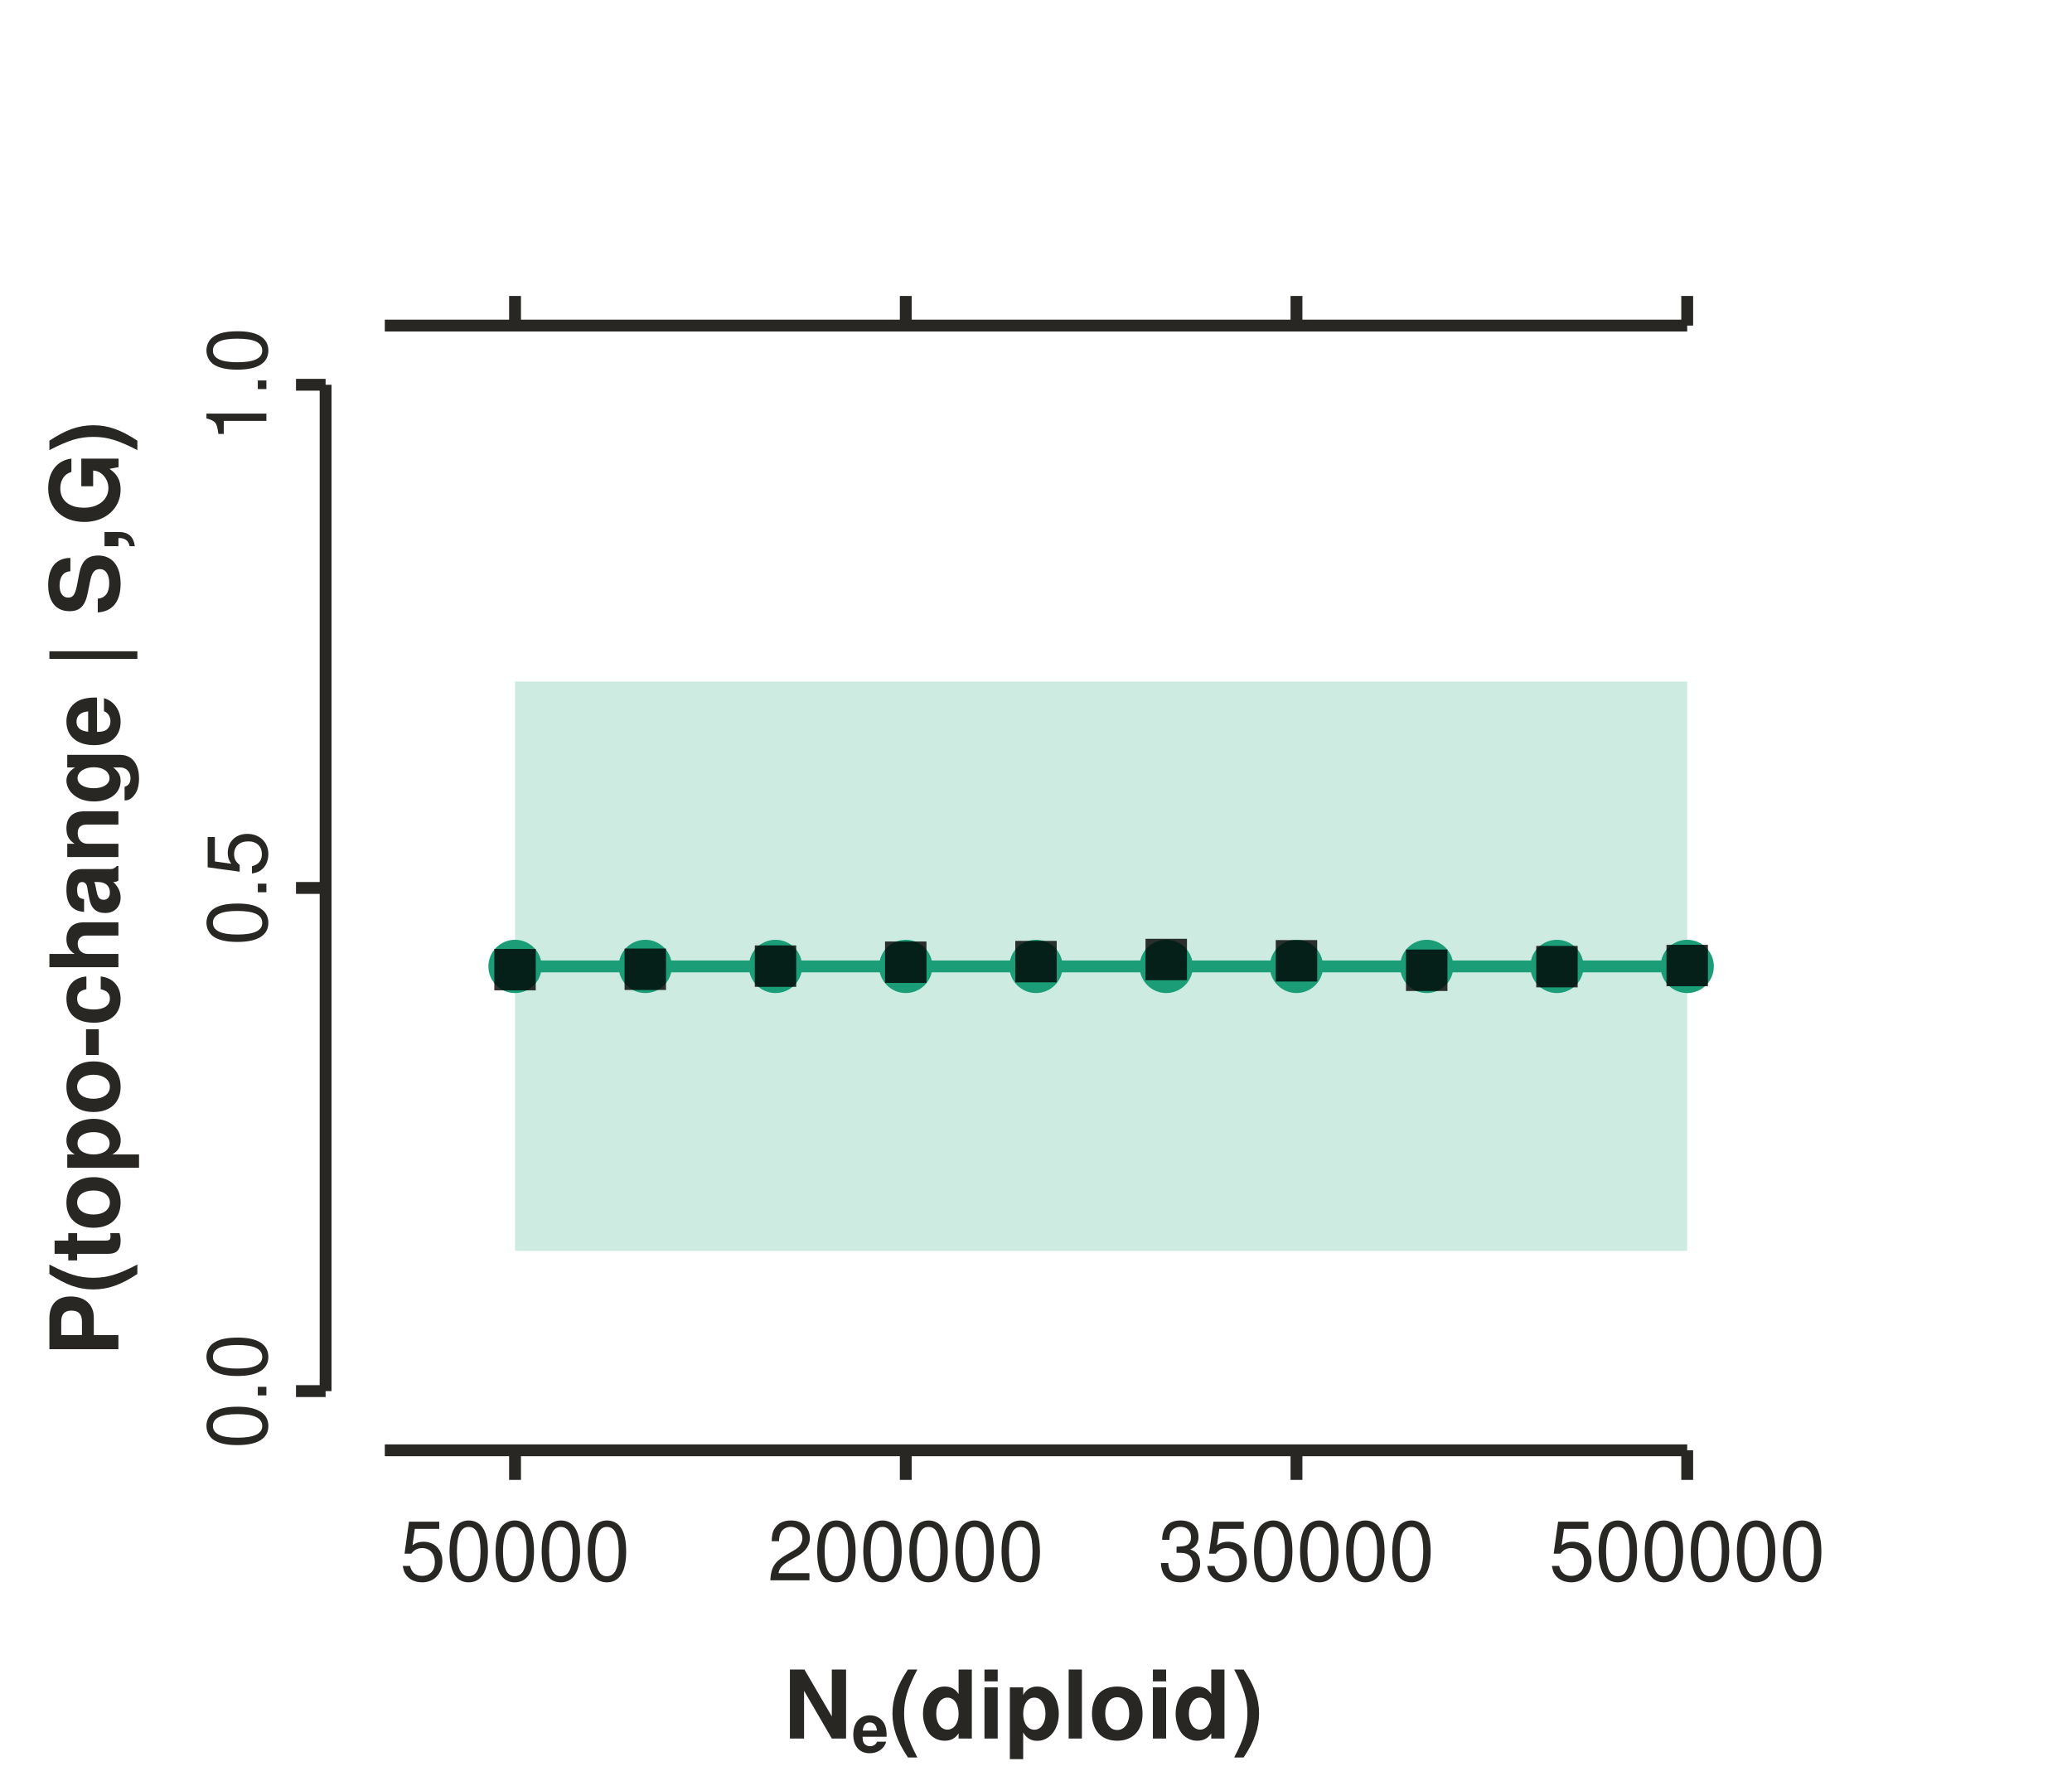
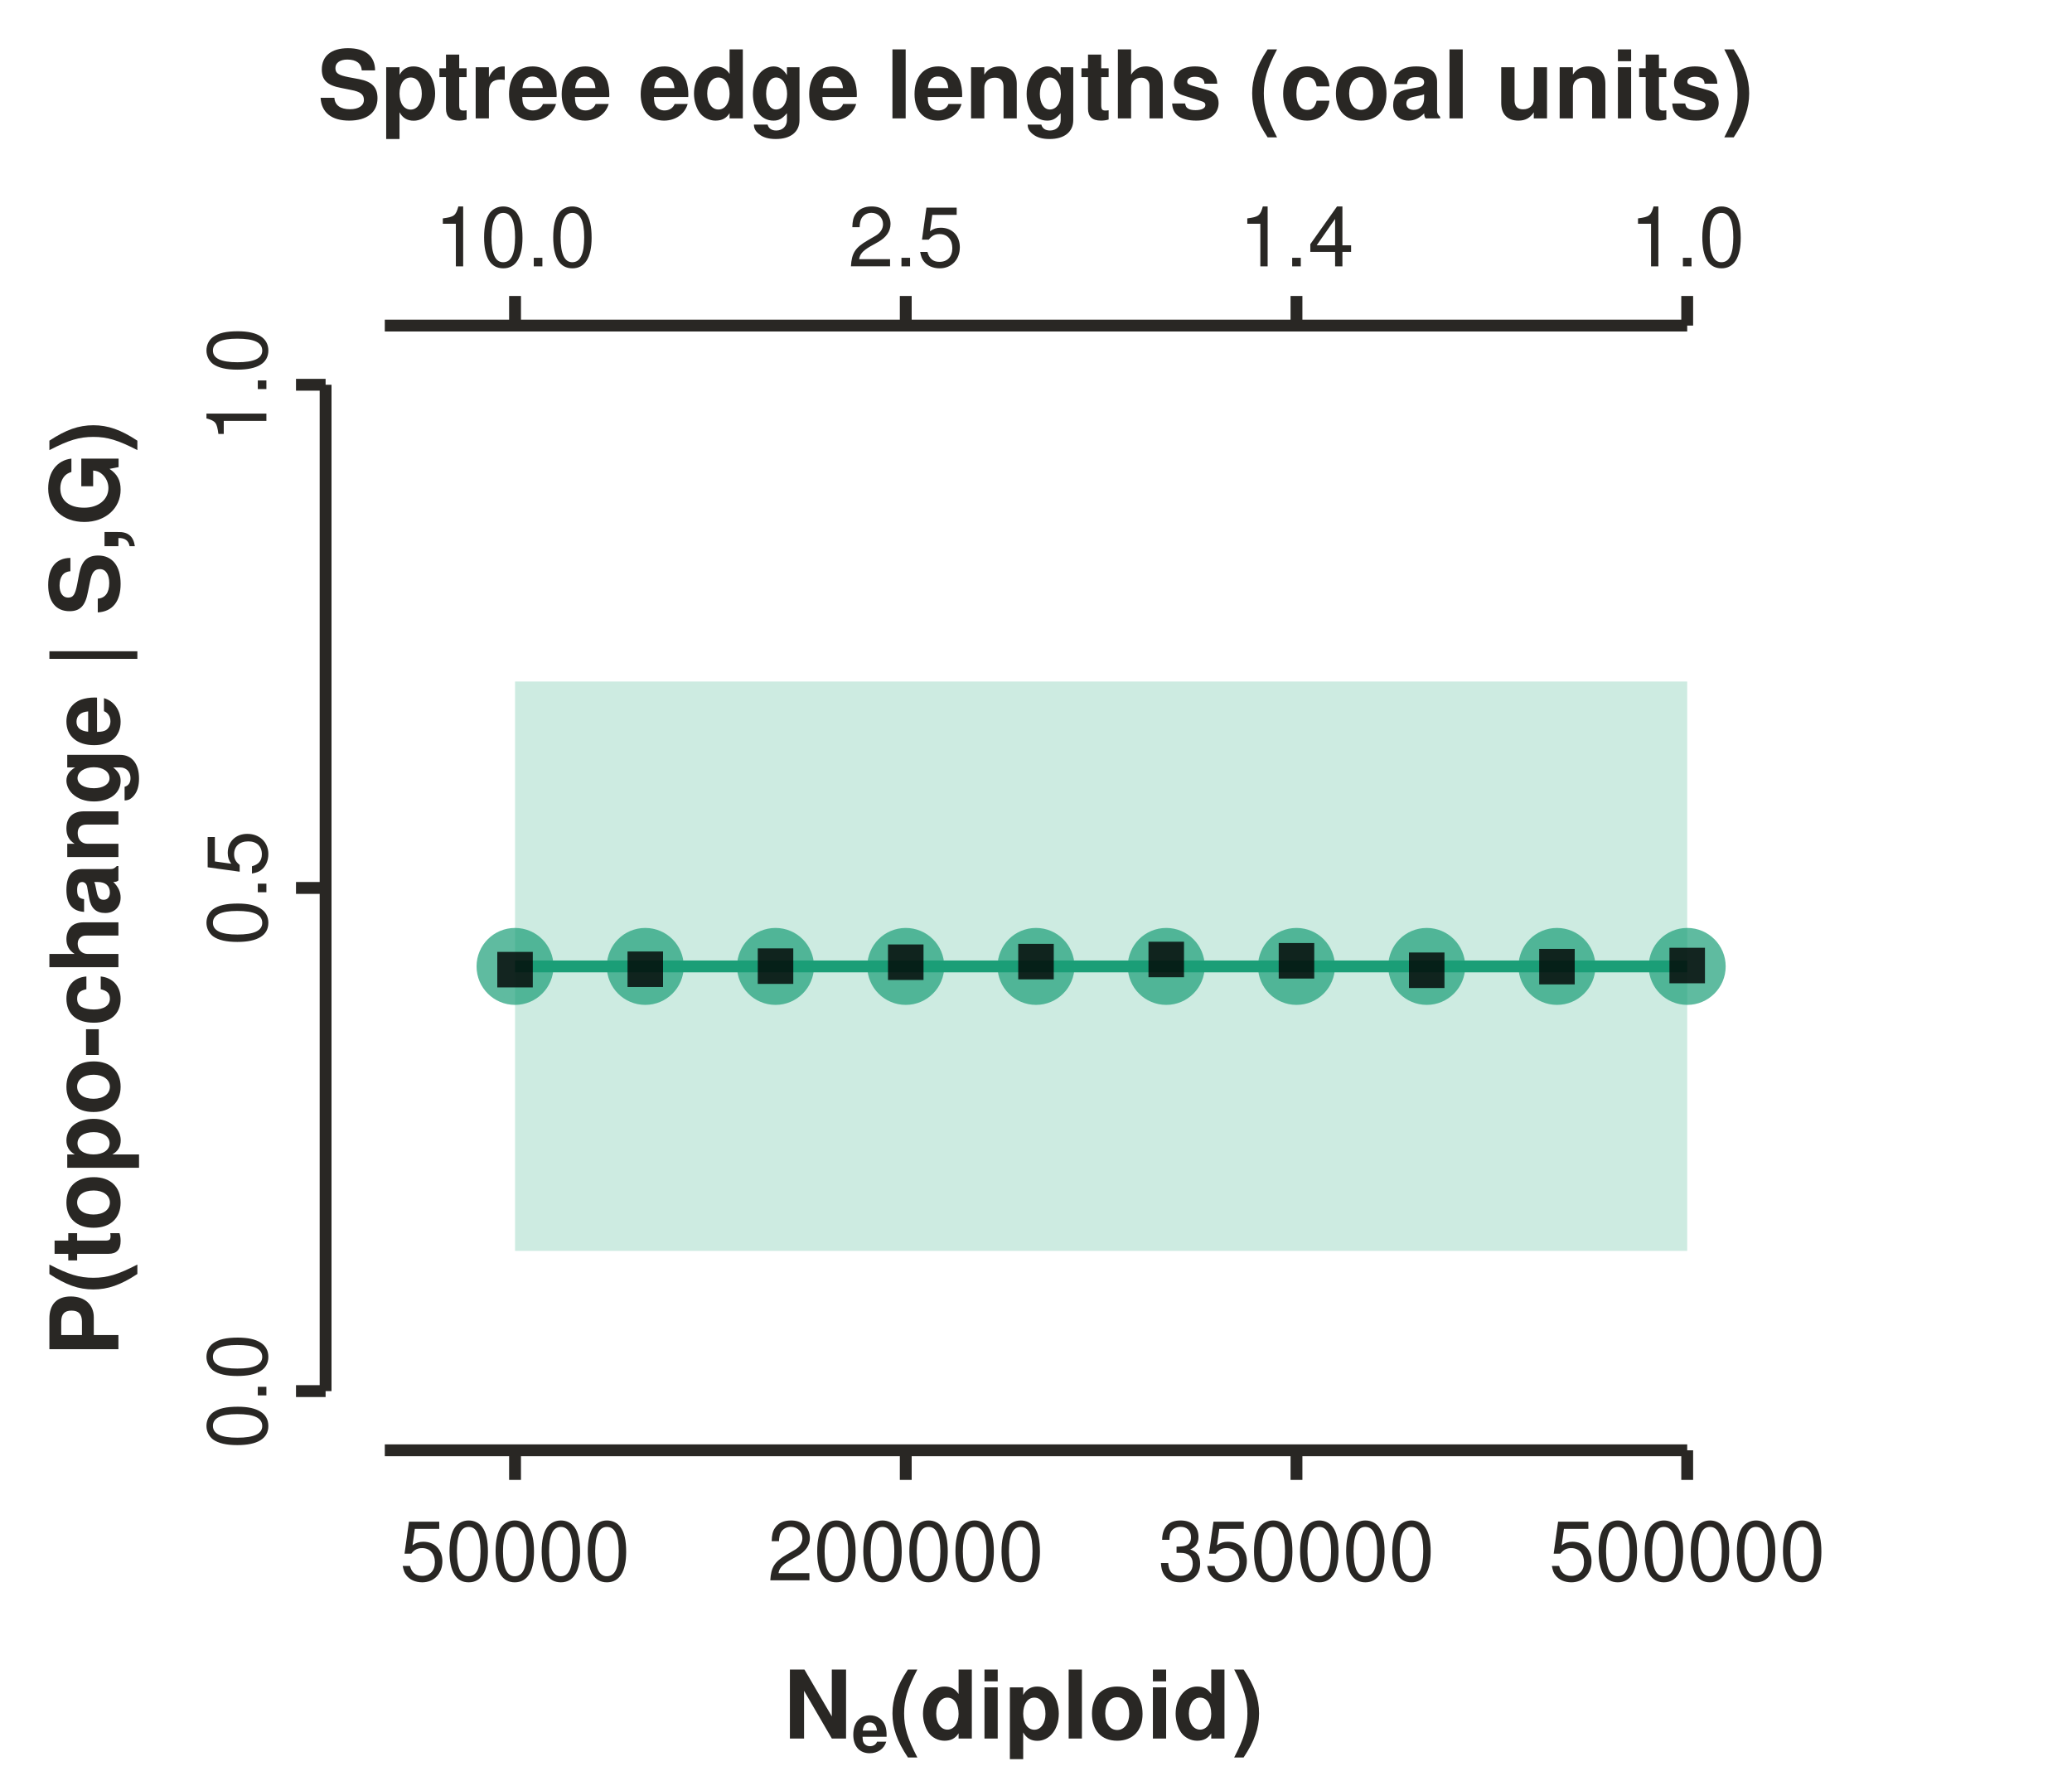
- <svg xmlns="http://www.w3.org/2000/svg" class="toyplot-canvas-Canvas" width="350.0px" height="300.0px" viewBox="0 0 350.0 300.0" preserveAspectRatio="xMidYMid meet" style="background-color:transparent;border-color:#292724;border-style:none;border-width:1.0;fill:rgb(16.1%,15.3%,14.1%);fill-opacity:1.0;font-family:Helvetica;font-size:12px;opacity:1.0;stroke:rgb(16.1%,15.3%,14.1%);stroke-opacity:1.0;stroke-width:1.0" id="tf78e50b14e5541269b4ec52e471e7f07">
-   <g class="toyplot-coordinates-Cartesian" id="te81c373298844452821a7efd495e95c3">
-     <clipPath id="tdd641b30dafb4a07b2b8f085fada870f">
+ <svg xmlns="http://www.w3.org/2000/svg" class="toyplot-canvas-Canvas" width="350.0px" height="300.0px" viewBox="0 0 350.0 300.0" preserveAspectRatio="xMidYMid meet" style="background-color:transparent;border-color:#292724;border-style:none;border-width:1.0;fill:rgb(16.1%,15.3%,14.1%);fill-opacity:1.0;font-family:Helvetica;font-size:12px;opacity:1.0;stroke:rgb(16.1%,15.3%,14.1%);stroke-opacity:1.0;stroke-width:1.0" id="t9bccaa776c51488889e4967520158c17">
+   <g class="toyplot-coordinates-Cartesian" id="ta27430f30176423d82a2272a9510b890">
+     <clipPath id="tf06e3a2710954962acf22aa47188ecec">
      <rect x="55.0" y="55.0" width="240.0" height="190.0" />
    </clipPath>
-     <g clip-path="url(#tdd641b30dafb4a07b2b8f085fada870f)">
-       <g class="toyplot-mark-FillBoundaries" style="stroke:none" id="t7b37b2b01041452096413722e512be1d">
+     <g clip-path="url(#tf06e3a2710954962acf22aa47188ecec)">
+       <g class="toyplot-mark-FillBoundaries" style="stroke:none" id="t9e0aeae1b42c4d538805015b496c3639">
        <polygon points="87.0,211.312 109.0,211.312 131.0,211.312 153.0,211.312 175.0,211.312 197.0,211.312 219.0,211.312 241.0,211.312 263.0,211.312 285.0,211.312 285.0,115.131 263.0,115.131 241.0,115.131 219.0,115.131 197.0,115.131 175.0,115.131 153.0,115.131 131.0,115.131 109.0,115.131 87.0,115.131" style="fill:rgb(40%,76.1%,64.7%);fill-opacity:1.0;opacity:0.33;stroke:none" />
      </g>
-       <g class="toyplot-mark-Plot" style="fill:none" id="tb43e67fa805143bcaed60a24715c24ec">
+       <g class="toyplot-mark-Plot" style="fill:none" id="taaecc611145a4ce0bb586a04e98b84d1">
        <g class="toyplot-Series">
          <path d="M 87.0 163.257 L 109.0 163.257 L 131.0 163.257 L 153.0 163.257 L 175.0 163.257 L 197.0 163.257 L 219.0 163.257 L 241.0 163.257 L 263.0 163.257 L 285.0 163.257" style="stroke:rgb(10.6%,62%,46.7%);stroke-opacity:1.0;stroke-width:2.0" />
        </g>
      </g>
-       <g class="toyplot-mark-Point" id="t3c3a41c6da73443b8bedeb1f0b13d2f3">
+       <g class="toyplot-mark-Point" id="tc35007cf3ed14cdbae020c255d04a38f">
        <g class="toyplot-Series">
-           <g style="fill:rgb(10.6%,62%,46.7%);fill-opacity:1.0;opacity:1.0;stroke:rgb(10.6%,62%,46.7%);stroke-opacity:1.0" class="toyplot-Datum" transform="translate(87.0, 163.2571)">
-             <circle r="4.0" />
+           <g style="fill:rgb(10.6%,62%,46.7%);fill-opacity:1.0;opacity:0.7;stroke:rgb(10.6%,62%,46.7%);stroke-opacity:1.0" class="toyplot-Datum" transform="translate(87.0, 163.2571)">
+             <circle r="6.0" />
          </g>
-           <g style="fill:rgb(10.6%,62%,46.7%);fill-opacity:1.0;opacity:1.0;stroke:rgb(10.6%,62%,46.7%);stroke-opacity:1.0" class="toyplot-Datum" transform="translate(109.0, 163.2571)">
-             <circle r="4.0" />
+           <g style="fill:rgb(10.6%,62%,46.7%);fill-opacity:1.0;opacity:0.7;stroke:rgb(10.6%,62%,46.7%);stroke-opacity:1.0" class="toyplot-Datum" transform="translate(109.0, 163.2571)">
+             <circle r="6.0" />
          </g>
-           <g style="fill:rgb(10.6%,62%,46.7%);fill-opacity:1.0;opacity:1.0;stroke:rgb(10.6%,62%,46.7%);stroke-opacity:1.0" class="toyplot-Datum" transform="translate(131.0, 163.2571)">
-             <circle r="4.0" />
+           <g style="fill:rgb(10.6%,62%,46.7%);fill-opacity:1.0;opacity:0.7;stroke:rgb(10.6%,62%,46.7%);stroke-opacity:1.0" class="toyplot-Datum" transform="translate(131.0, 163.2571)">
+             <circle r="6.0" />
          </g>
-           <g style="fill:rgb(10.6%,62%,46.7%);fill-opacity:1.0;opacity:1.0;stroke:rgb(10.6%,62%,46.7%);stroke-opacity:1.0" class="toyplot-Datum" transform="translate(153.0, 163.2571)">
-             <circle r="4.0" />
+           <g style="fill:rgb(10.6%,62%,46.7%);fill-opacity:1.0;opacity:0.7;stroke:rgb(10.6%,62%,46.7%);stroke-opacity:1.0" class="toyplot-Datum" transform="translate(153.0, 163.2571)">
+             <circle r="6.0" />
          </g>
-           <g style="fill:rgb(10.6%,62%,46.7%);fill-opacity:1.0;opacity:1.0;stroke:rgb(10.6%,62%,46.7%);stroke-opacity:1.0" class="toyplot-Datum" transform="translate(175.0, 163.2571)">
-             <circle r="4.0" />
+           <g style="fill:rgb(10.6%,62%,46.7%);fill-opacity:1.0;opacity:0.7;stroke:rgb(10.6%,62%,46.7%);stroke-opacity:1.0" class="toyplot-Datum" transform="translate(175.0, 163.2571)">
+             <circle r="6.0" />
          </g>
-           <g style="fill:rgb(10.6%,62%,46.7%);fill-opacity:1.0;opacity:1.0;stroke:rgb(10.6%,62%,46.7%);stroke-opacity:1.0" class="toyplot-Datum" transform="translate(197.0, 163.2571)">
-             <circle r="4.0" />
+           <g style="fill:rgb(10.6%,62%,46.7%);fill-opacity:1.0;opacity:0.7;stroke:rgb(10.6%,62%,46.7%);stroke-opacity:1.0" class="toyplot-Datum" transform="translate(197.0, 163.2571)">
+             <circle r="6.0" />
          </g>
-           <g style="fill:rgb(10.6%,62%,46.7%);fill-opacity:1.0;opacity:1.0;stroke:rgb(10.6%,62%,46.7%);stroke-opacity:1.0" class="toyplot-Datum" transform="translate(219.0, 163.2571)">
-             <circle r="4.0" />
+           <g style="fill:rgb(10.6%,62%,46.7%);fill-opacity:1.0;opacity:0.7;stroke:rgb(10.6%,62%,46.7%);stroke-opacity:1.0" class="toyplot-Datum" transform="translate(219.0, 163.2571)">
+             <circle r="6.0" />
          </g>
-           <g style="fill:rgb(10.6%,62%,46.7%);fill-opacity:1.0;opacity:1.0;stroke:rgb(10.6%,62%,46.7%);stroke-opacity:1.0" class="toyplot-Datum" transform="translate(241.0, 163.2571)">
-             <circle r="4.0" />
+           <g style="fill:rgb(10.6%,62%,46.7%);fill-opacity:1.0;opacity:0.7;stroke:rgb(10.6%,62%,46.7%);stroke-opacity:1.0" class="toyplot-Datum" transform="translate(241.0, 163.2571)">
+             <circle r="6.0" />
          </g>
-           <g style="fill:rgb(10.6%,62%,46.7%);fill-opacity:1.0;opacity:1.0;stroke:rgb(10.6%,62%,46.7%);stroke-opacity:1.0" class="toyplot-Datum" transform="translate(263.0, 163.2571)">
-             <circle r="4.0" />
+           <g style="fill:rgb(10.6%,62%,46.7%);fill-opacity:1.0;opacity:0.7;stroke:rgb(10.6%,62%,46.7%);stroke-opacity:1.0" class="toyplot-Datum" transform="translate(263.0, 163.2571)">
+             <circle r="6.0" />
          </g>
-           <g style="fill:rgb(10.6%,62%,46.7%);fill-opacity:1.0;opacity:1.0;stroke:rgb(10.6%,62%,46.7%);stroke-opacity:1.0" class="toyplot-Datum" transform="translate(285.0, 163.2571)">
-             <circle r="4.0" />
+           <g style="fill:rgb(10.6%,62%,46.7%);fill-opacity:1.0;opacity:0.7;stroke:rgb(10.6%,62%,46.7%);stroke-opacity:1.0" class="toyplot-Datum" transform="translate(285.0, 163.2571)">
+             <circle r="6.0" />
          </g>
        </g>
      </g>
-       <g class="toyplot-mark-Point" id="t82709d725ca3407f9afb70e71ef14a0a">
+       <g class="toyplot-mark-Point" id="t20fd59af55cc42e6bde709613688ecd8">
        <g class="toyplot-Series">
          <g style="fill:rgb(0%,0%,0%);fill-opacity:1.0;opacity:0.8;stroke:none" class="toyplot-Datum" transform="translate(87.0, 163.804)">
-             <rect x="-3.5" y="-3.5" width="7.0" height="7.0" />
+             <rect x="-3.0" y="-3.0" width="6.0" height="6.0" />
          </g>
          <g style="fill:rgb(0%,0%,0%);fill-opacity:1.0;opacity:0.8;stroke:none" class="toyplot-Datum" transform="translate(109.0, 163.736)">
-             <rect x="-3.5" y="-3.5" width="7.0" height="7.0" />
+             <rect x="-3.0" y="-3.0" width="6.0" height="6.0" />
          </g>
          <g style="fill:rgb(0%,0%,0%);fill-opacity:1.0;opacity:0.8;stroke:none" class="toyplot-Datum" transform="translate(131.0, 163.209)">
-             <rect x="-3.5" y="-3.5" width="7.0" height="7.0" />
+             <rect x="-3.0" y="-3.0" width="6.0" height="6.0" />
          </g>
          <g style="fill:rgb(0%,0%,0%);fill-opacity:1.0;opacity:0.8;stroke:none" class="toyplot-Datum" transform="translate(153.0, 162.546)">
-             <rect x="-3.5" y="-3.5" width="7.0" height="7.0" />
+             <rect x="-3.0" y="-3.0" width="6.0" height="6.0" />
          </g>
          <g style="fill:rgb(0%,0%,0%);fill-opacity:1.0;opacity:0.8;stroke:none" class="toyplot-Datum" transform="translate(175.0, 162.444)">
-             <rect x="-3.5" y="-3.5" width="7.0" height="7.0" />
+             <rect x="-3.0" y="-3.0" width="6.0" height="6.0" />
          </g>
          <g style="fill:rgb(0%,0%,0%);fill-opacity:1.0;opacity:0.8;stroke:none" class="toyplot-Datum" transform="translate(197.0, 162.087)">
-             <rect x="-3.5" y="-3.5" width="7.0" height="7.0" />
+             <rect x="-3.0" y="-3.0" width="6.0" height="6.0" />
          </g>
          <g style="fill:rgb(0%,0%,0%);fill-opacity:1.0;opacity:0.8;stroke:none" class="toyplot-Datum" transform="translate(219.0, 162.308)">
-             <rect x="-3.5" y="-3.5" width="7.0" height="7.0" />
+             <rect x="-3.0" y="-3.0" width="6.0" height="6.0" />
          </g>
          <g style="fill:rgb(0%,0%,0%);fill-opacity:1.0;opacity:0.8;stroke:none" class="toyplot-Datum" transform="translate(241.0, 163.906)">
-             <rect x="-3.5" y="-3.5" width="7.0" height="7.0" />
+             <rect x="-3.0" y="-3.0" width="6.0" height="6.0" />
          </g>
          <g style="fill:rgb(0%,0%,0%);fill-opacity:1.0;opacity:0.8;stroke:none" class="toyplot-Datum" transform="translate(263.0, 163.294)">
-             <rect x="-3.5" y="-3.5" width="7.0" height="7.0" />
+             <rect x="-3.0" y="-3.0" width="6.0" height="6.0" />
          </g>
          <g style="fill:rgb(0%,0%,0%);fill-opacity:1.0;opacity:0.8;stroke:none" class="toyplot-Datum" transform="translate(285.0, 163.107)">
-             <rect x="-3.5" y="-3.5" width="7.0" height="7.0" />
+             <rect x="-3.0" y="-3.0" width="6.0" height="6.0" />
          </g>
        </g>
      </g>
    </g>
-     <g class="toyplot-coordinates-Axis" id="t56cbd7fcb313465ba053c13d4a2adbba" transform="translate(65.0,235.0)translate(0,10.0)">
+     <g class="toyplot-coordinates-Axis" id="ta339c6ba6f044e9b98055364ec0569ac" transform="translate(65.0,235.0)translate(0,10.0)">
      <line x1="0" y1="0" x2="220.0" y2="0" style="stroke-width:2" />
      <g>
        <line x1="22.0" y1="5.0" x2="22.0" y2="0" style="stroke-width:2" />
        <line x1="88.0" y1="5.0" x2="88.0" y2="0" style="stroke-width:2" />
        <line x1="154.0" y1="5.0" x2="154.0" y2="0" style="stroke-width:2" />
        <line x1="220.0" y1="5.0" x2="220.0" y2="0" style="stroke-width:2" />
      </g>
      <g>
        <g transform="translate(22.0,10.0)">
          <text x="-19.46" y="11.977" style="fill:rgb(16.1%,15.3%,14.1%);fill-opacity:1.0;font-family:helvetica;font-size:14.0px;font-weight:normal;stroke:none;vertical-align:baseline;white-space:pre">50000</text>
        </g>
        <g transform="translate(88.0,10.0)">
          <text x="-23.352" y="11.977" style="fill:rgb(16.1%,15.3%,14.1%);fill-opacity:1.0;font-family:helvetica;font-size:14.0px;font-weight:normal;stroke:none;vertical-align:baseline;white-space:pre">200000</text>
        </g>
        <g transform="translate(154.0,10.0)">
          <text x="-23.352" y="11.977" style="fill:rgb(16.1%,15.3%,14.1%);fill-opacity:1.0;font-family:helvetica;font-size:14.0px;font-weight:normal;stroke:none;vertical-align:baseline;white-space:pre">350000</text>
        </g>
        <g transform="translate(220.0,10.0)">
          <text x="-23.352" y="11.977" style="fill:rgb(16.1%,15.3%,14.1%);fill-opacity:1.0;font-family:helvetica;font-size:14.0px;font-weight:normal;stroke:none;vertical-align:baseline;white-space:pre">500000</text>
        </g>
      </g>
      <g transform="translate(110.0,35.0)">
        <text x="-42.666" y="13.688" style="fill:rgb(16.1%,15.3%,14.1%);fill-opacity:1.0;font-family:helvetica;font-size:16.0px;font-weight:bold;stroke:none;vertical-align:baseline;white-space:pre">N</text>
        <text x="-31.114" y="15.928" style="fill:rgb(16.1%,15.3%,14.1%);fill-opacity:1.0;font-family:helvetica;font-size:11.2px;font-weight:bold;stroke:none;vertical-align:baseline;white-space:pre">e</text>
        <text x="-24.886" y="13.688" style="fill:rgb(16.1%,15.3%,14.1%);fill-opacity:1.0;font-family:helvetica;font-size:16.0px;font-weight:bold;stroke:none;vertical-align:baseline;white-space:pre"> (diploid)</text>
      </g>
      <g class="toyplot-coordinates-Axis-coordinates" style="visibility:hidden" transform="">
        <line x1="0" x2="0" y1="-5.0" y2="7.5" style="stroke:rgb(43.9%,50.2%,56.5%);stroke-opacity:1.0;stroke-width:1.0" />
        <text x="0" y="-10.0" style="alignment-baseline:alphabetic;fill:rgb(43.9%,50.2%,56.5%);fill-opacity:1.0;font-size:10px;font-weight:normal;stroke:none;text-anchor:middle" />
      </g>
    </g>
-     <g class="toyplot-coordinates-Axis" id="tb3f1fcdb568e4ad3aed957dd680af852" transform="translate(65.0,235.0)rotate(-90.0)translate(0,-10.0)">
+     <g class="toyplot-coordinates-Axis" id="t942d6a830abe4f9f881faeb3d16d64c4" transform="translate(65.0,235.0)rotate(-90.0)translate(0,-10.0)">
      <line x1="0" y1="0" x2="170.0" y2="0" style="stroke-width:2" />
      <g>
        <line x1="0.0" y1="-5.0" x2="0.0" y2="0" style="stroke-width:2" />
        <line x1="85.0" y1="-5.0" x2="85.0" y2="0" style="stroke-width:2" />
        <line x1="170.0" y1="-5.0" x2="170.0" y2="0" style="stroke-width:2" />
      </g>
      <g>
        <g transform="translate(0.0,-10.0)">
          <text x="-9.73" y="0.0" style="fill:rgb(16.1%,15.3%,14.1%);fill-opacity:1.0;font-family:helvetica;font-size:14.0px;font-weight:normal;stroke:none;vertical-align:baseline;white-space:pre">0.0</text>
        </g>
        <g transform="translate(85.0,-10.0)">
          <text x="-9.73" y="0.0" style="fill:rgb(16.1%,15.3%,14.1%);fill-opacity:1.0;font-family:helvetica;font-size:14.0px;font-weight:normal;stroke:none;vertical-align:baseline;white-space:pre">0.5</text>
        </g>
        <g transform="translate(170.0,-10.0)">
          <text x="-9.73" y="0.0" style="fill:rgb(16.1%,15.3%,14.1%);fill-opacity:1.0;font-family:helvetica;font-size:14.0px;font-weight:normal;stroke:none;vertical-align:baseline;white-space:pre">1.0</text>
        </g>
      </g>
      <g transform="translate(85.0,-35.0)">
        <text x="-79.136" y="0.0" style="fill:rgb(16.1%,15.3%,14.1%);fill-opacity:1.0;font-family:helvetica;font-size:16.0px;font-weight:bold;stroke:none;vertical-align:baseline;white-space:pre">P(topo-change | S,G)</text>
      </g>
      <g class="toyplot-coordinates-Axis-coordinates" style="visibility:hidden" transform="">
        <line x1="0" x2="0" y1="5.0" y2="-7.5" style="stroke:rgb(43.9%,50.2%,56.5%);stroke-opacity:1.0;stroke-width:1.0" />
        <text x="0" y="10.0" style="alignment-baseline:hanging;fill:rgb(43.9%,50.2%,56.5%);fill-opacity:1.0;font-size:10px;font-weight:normal;stroke:none;text-anchor:middle" />
      </g>
    </g>
  </g>
-   <g class="toyplot-coordinates-Cartesian" id="tfee2f2bef1884cc9b2c7d404d95320f6">
-     <clipPath id="t36db6ad6974e480f92d9a53cc890f6bd">
+   <g class="toyplot-coordinates-Cartesian" id="ta03dabe47b5b409cb55649ecd50a6890">
+     <clipPath id="t8b5d545d7ba64a2c8569286a4f93db64">
      <rect x="55.0" y="55.0" width="240.0" height="190.0" />
    </clipPath>
-     <g clip-path="url(#t36db6ad6974e480f92d9a53cc890f6bd)" />
-     <g class="toyplot-coordinates-Axis" id="td48417401ec64bd8a73adfb8c86e006c" transform="translate(65.0,65.0)translate(0,-10.0)">
+     <g clip-path="url(#t8b5d545d7ba64a2c8569286a4f93db64)" />
+     <g class="toyplot-coordinates-Axis" id="tbbd879d0df0a4defabb5ce8a6a48b393" transform="translate(65.0,65.0)translate(0,-10.0)">
      <line x1="0" y1="0" x2="220.0" y2="0" style="stroke-width:2" />
      <g>
        <line x1="22" y1="-5.0" x2="22" y2="0" style="stroke-width:2" />
        <line x1="88" y1="-5.0" x2="88" y2="0" style="stroke-width:2" />
        <line x1="154" y1="-5.0" x2="154" y2="0" style="stroke-width:2" />
        <line x1="220.0" y1="-5.0" x2="220.0" y2="0" style="stroke-width:2" />
      </g>
      <g>
        <g transform="translate(22.0002,-10.0)">
-           <text x="-1.946" y="0.0" style="fill:rgb(16.1%,15.3%,14.1%);fill-opacity:1.0;font-family:helvetica;font-size:14.0px;font-weight:normal;stroke:none;vertical-align:baseline;white-space:pre"> </text>
+           <text x="-13.622" y="0.0" style="fill:rgb(16.1%,15.3%,14.1%);fill-opacity:1.0;font-family:helvetica;font-size:14.0px;font-weight:normal;stroke:none;vertical-align:baseline;white-space:pre">10.0</text>
        </g>
        <g transform="translate(88.00013,-10.0)">
-           <text x="-1.946" y="0.0" style="fill:rgb(16.1%,15.3%,14.1%);fill-opacity:1.0;font-family:helvetica;font-size:14.0px;font-weight:normal;stroke:none;vertical-align:baseline;white-space:pre"> </text>
+           <text x="-9.73" y="0.0" style="fill:rgb(16.1%,15.3%,14.1%);fill-opacity:1.0;font-family:helvetica;font-size:14.0px;font-weight:normal;stroke:none;vertical-align:baseline;white-space:pre">2.5</text>
        </g>
        <g transform="translate(154.0001,-10.0)">
-           <text x="-1.946" y="0.0" style="fill:rgb(16.1%,15.3%,14.1%);fill-opacity:1.0;font-family:helvetica;font-size:14.0px;font-weight:normal;stroke:none;vertical-align:baseline;white-space:pre"> </text>
+           <text x="-9.73" y="0.0" style="fill:rgb(16.1%,15.3%,14.1%);fill-opacity:1.0;font-family:helvetica;font-size:14.0px;font-weight:normal;stroke:none;vertical-align:baseline;white-space:pre">1.4</text>
        </g>
        <g transform="translate(220.0,-10.0)">
-           <text x="-1.946" y="0.0" style="fill:rgb(16.1%,15.3%,14.1%);fill-opacity:1.0;font-family:helvetica;font-size:14.0px;font-weight:normal;stroke:none;vertical-align:baseline;white-space:pre"> </text>
+           <text x="-9.73" y="0.0" style="fill:rgb(16.1%,15.3%,14.1%);fill-opacity:1.0;font-family:helvetica;font-size:14.0px;font-weight:normal;stroke:none;vertical-align:baseline;white-space:pre">1.0</text>
        </g>
+       </g>
+       <g transform="translate(110.0,-35.0)">
+         <text x="-121.36" y="0.0" style="fill:rgb(16.1%,15.3%,14.1%);fill-opacity:1.0;font-family:helvetica;font-size:16.0px;font-weight:bold;stroke:none;vertical-align:baseline;white-space:pre">Sptree edge lengths (coal units)</text>
      </g>
      <g class="toyplot-coordinates-Axis-coordinates" style="visibility:hidden" transform="">
        <line x1="0" x2="0" y1="5.0" y2="-7.5" style="stroke:rgb(43.9%,50.2%,56.5%);stroke-opacity:1.0;stroke-width:1.0" />
        <text x="0" y="10.0" style="alignment-baseline:hanging;fill:rgb(43.9%,50.2%,56.5%);fill-opacity:1.0;font-size:10px;font-weight:normal;stroke:none;text-anchor:middle" />
      </g>
    </g>
  </g>
</svg>
